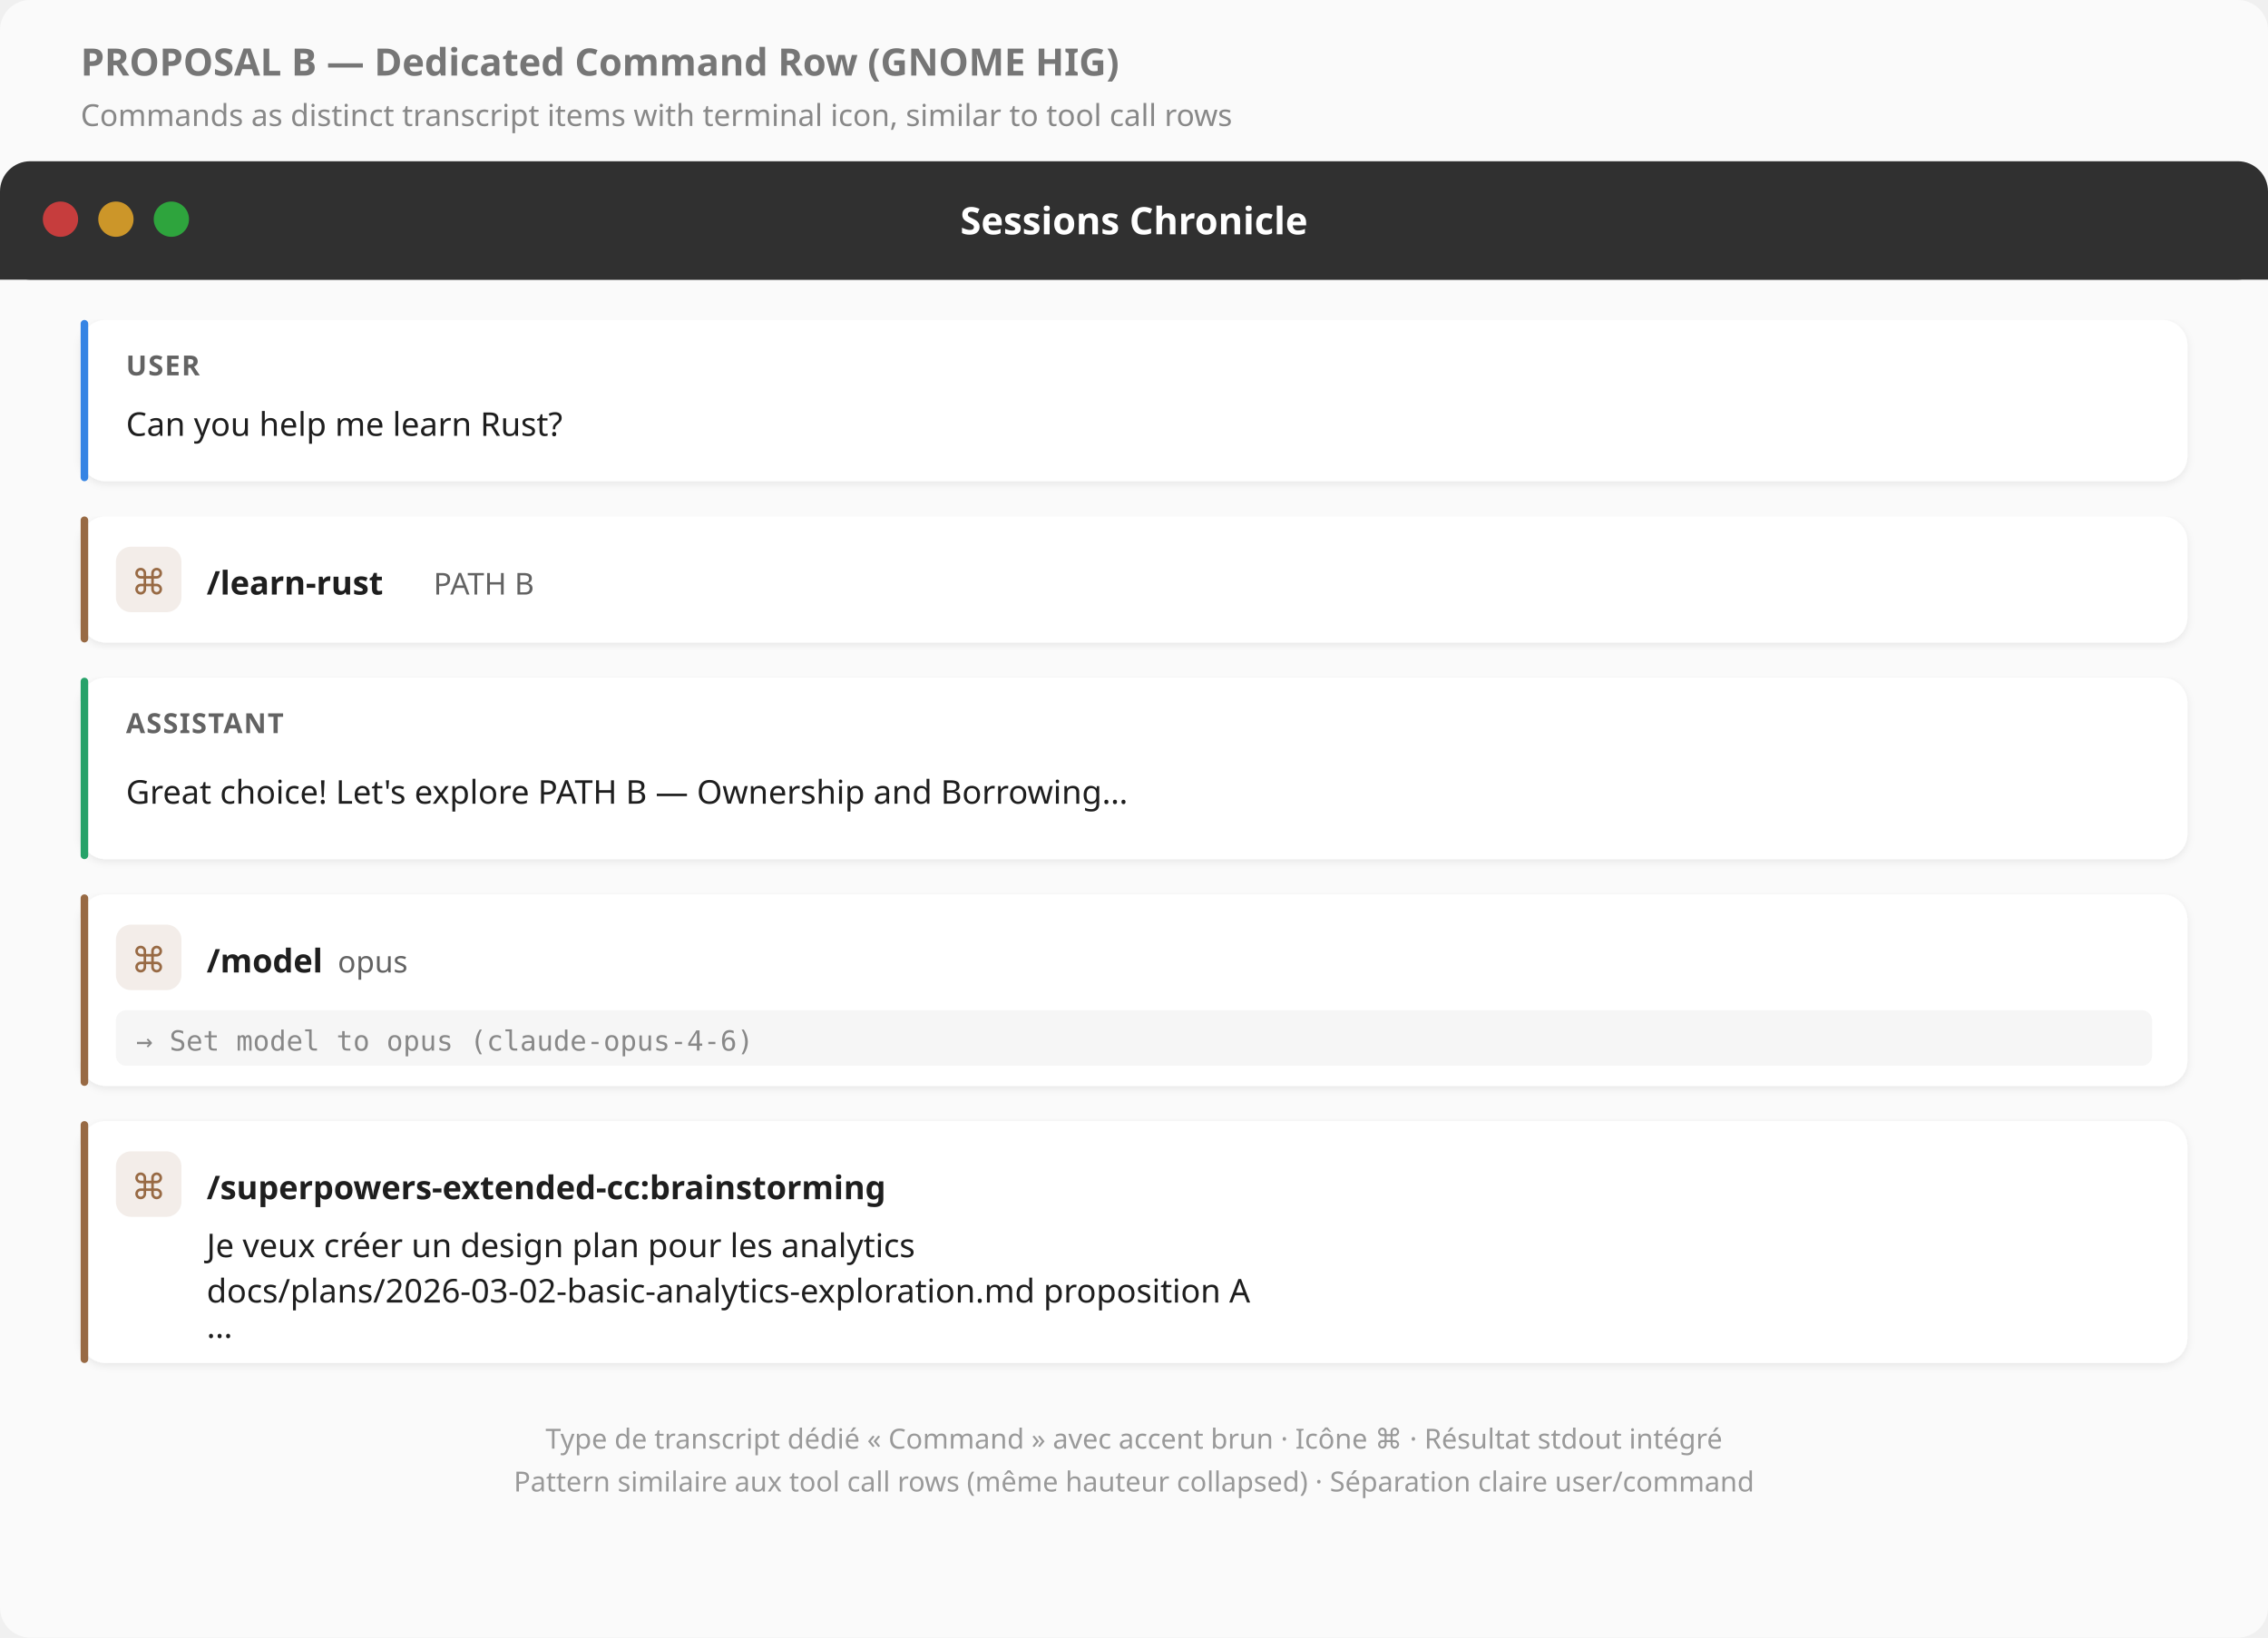
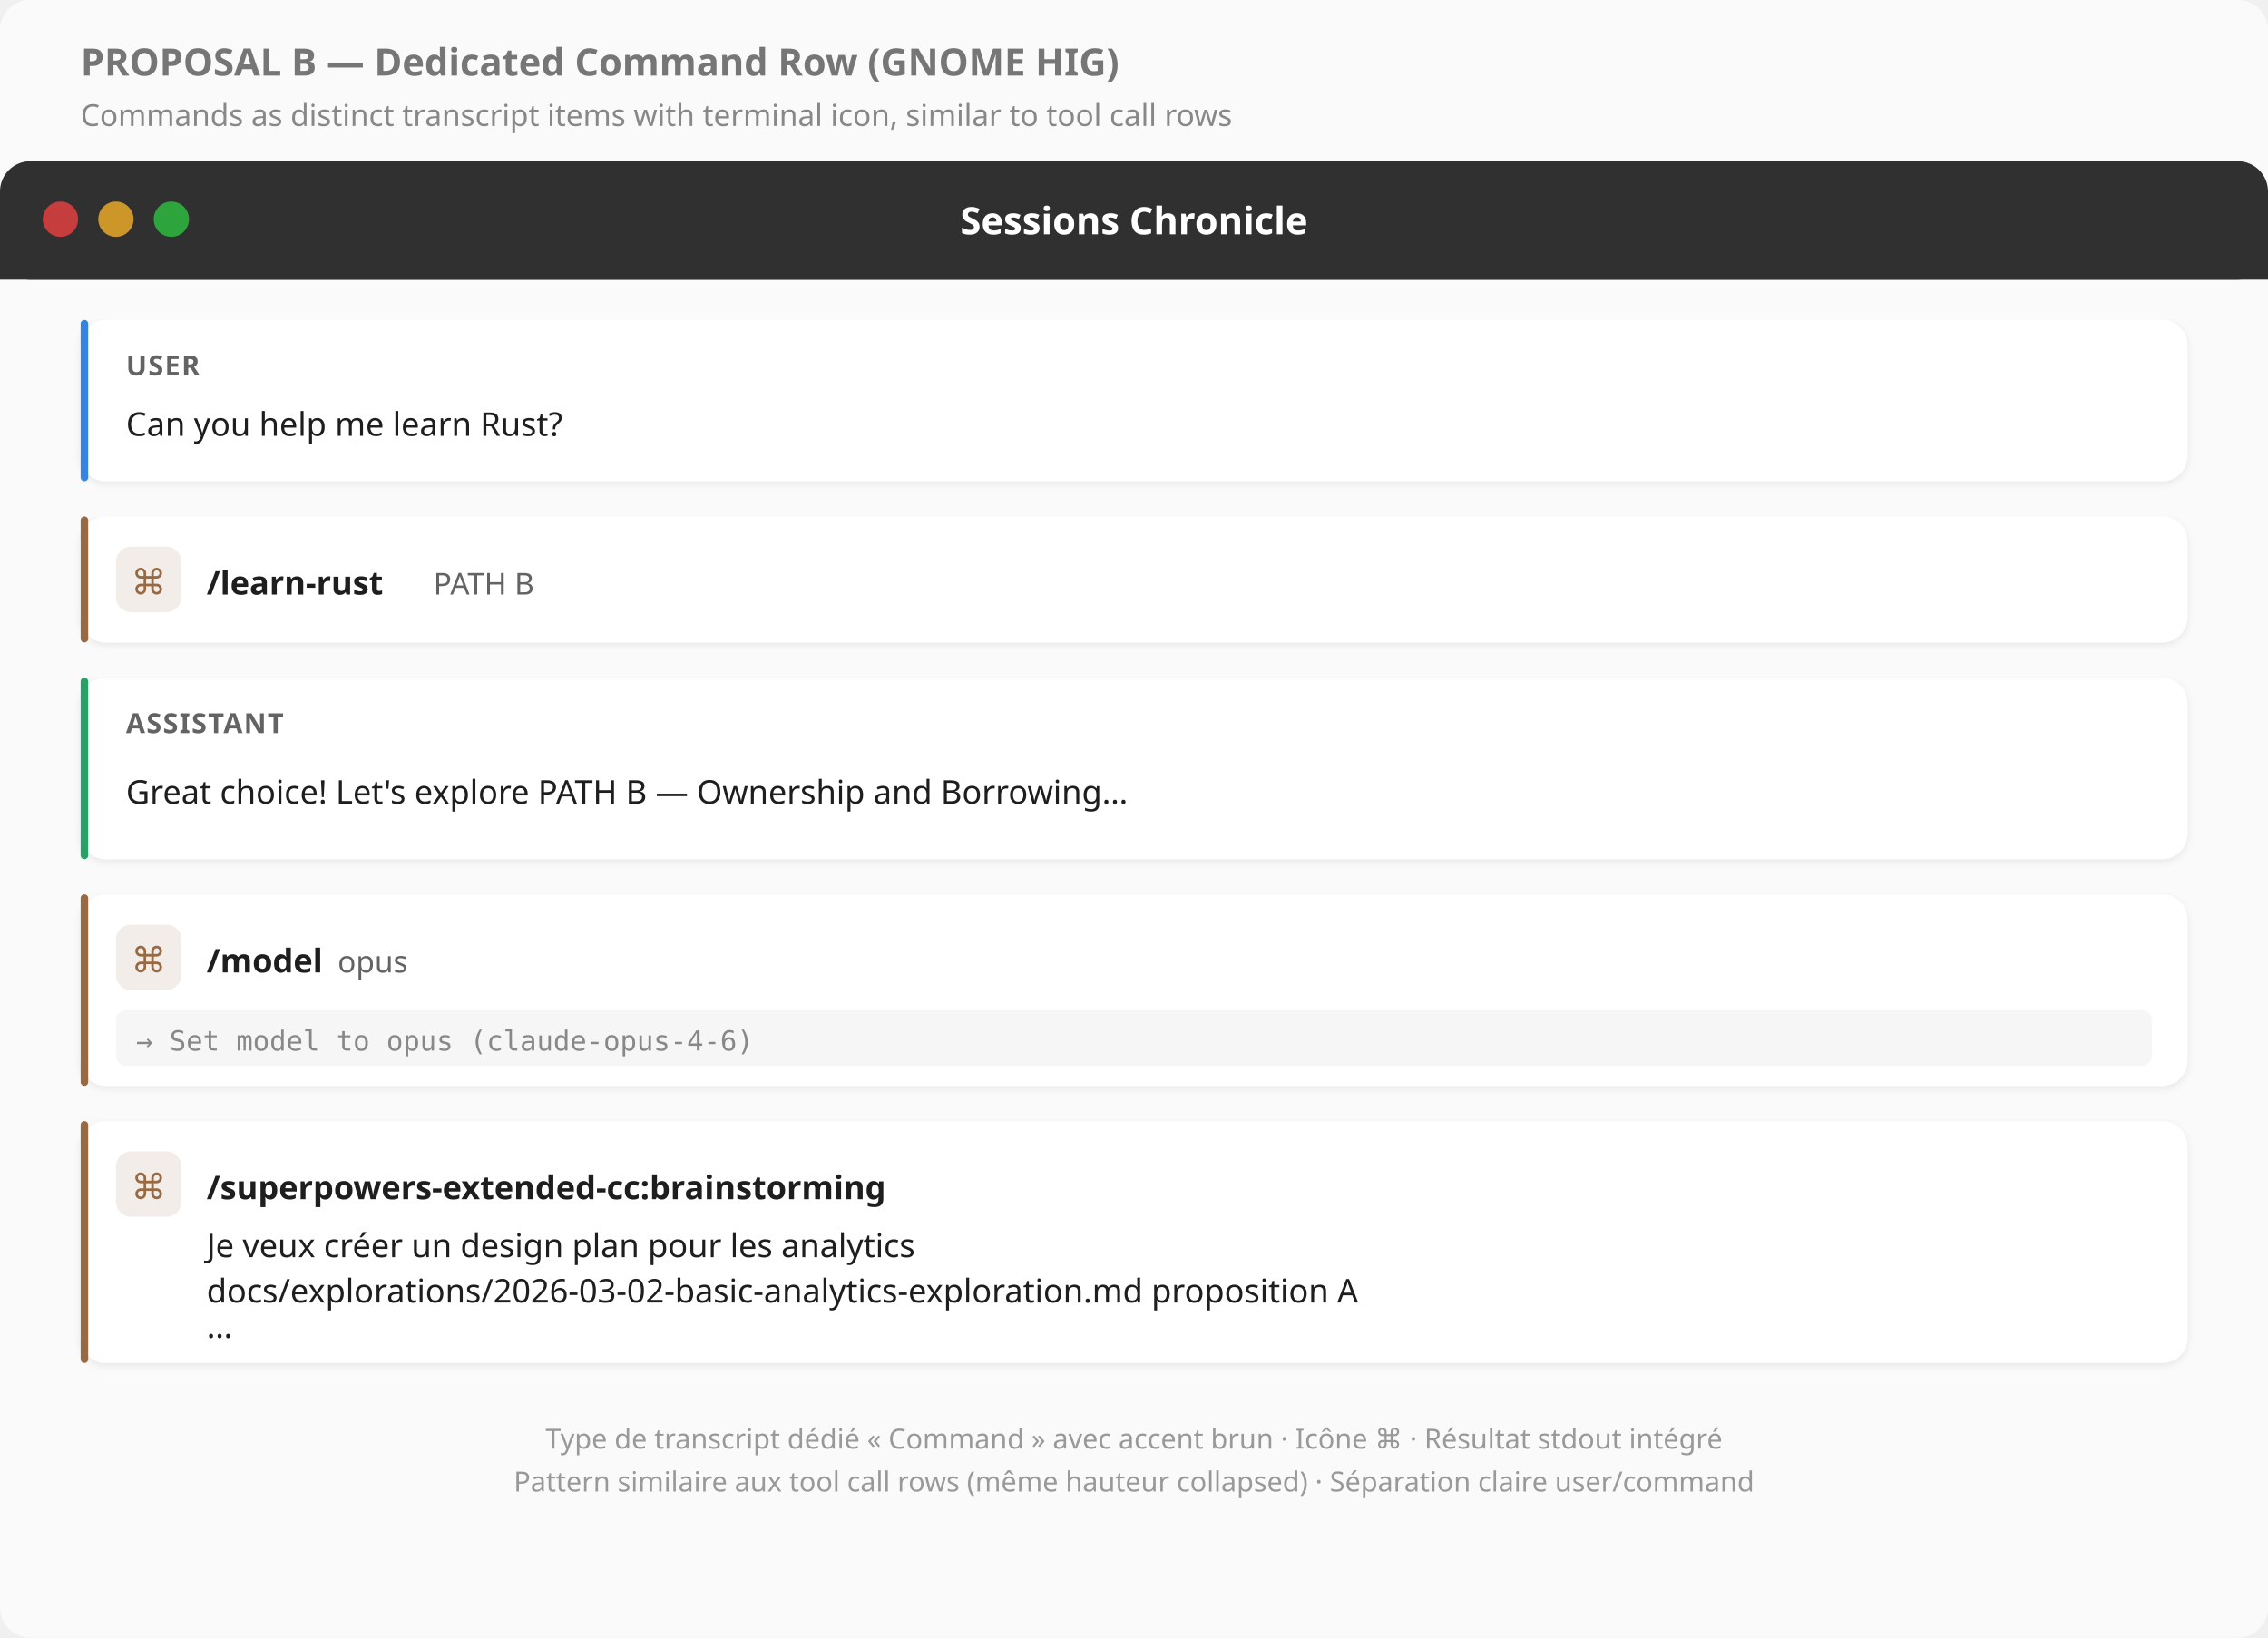
<svg xmlns="http://www.w3.org/2000/svg" width="900" height="650" viewBox="0 0 900 650">
  <defs>
    <style>
      text { font-family: Cantarell, sans-serif; }
      .mono { font-family: Source Code Pro, monospace; }
      .msg-text { font-size: 13px; fill: #1e1e1e; }
      .role-label { font-size: 11px; fill: #636363; font-weight: 700; letter-spacing: 0.5px; }
      .cmd-label { font-size: 13px; fill: #1e1e1e; font-weight: 700; }
      .cmd-detail { font-size: 12px; fill: #636363; }
    </style>
    <filter id="cardShadow" x="-2%" y="-2%" width="104%" height="108%">
      <feDropShadow dx="0" dy="1" stdDeviation="1.5" flood-color="#000000" flood-opacity="0.08" />
    </filter>
  </defs>
  <rect width="900" height="650" fill="#fafafa" rx="12" />
  <text x="32" y="30" font-size="15" font-weight="600" fill="#1e1e1e" opacity="0.6">PROPOSAL B — Dedicated Command Row (GNOME HIG)</text>
  <text x="32" y="50" font-size="12" fill="#888888">Commands as distinct transcript items with terminal icon, similar to tool call rows</text>
  <rect y="64" width="900" height="47" fill="#303030" rx="12" />
  <rect y="76" width="900" height="35" fill="#303030" />
  <circle cx="24" cy="87" r="7" fill="#e04040" opacity="0.85" />
  <circle cx="46" cy="87" r="7" fill="#e8a828" opacity="0.85" />
  <circle cx="68" cy="87" r="7" fill="#2eb840" opacity="0.85" />
  <text x="450" y="93" text-anchor="middle" font-size="15" font-weight="700" fill="#ffffff">Sessions Chronicle</text>
  <g transform="translate(32, 127)">
    <rect width="836" height="64" rx="10" fill="#ffffff" filter="url(#cardShadow)" />
    <rect width="3" height="64" rx="1.5" fill="#3584e4" />
    <text x="18" y="22" class="role-label" fill="#3584e4">USER</text>
    <text x="18" y="46" class="msg-text">Can you help me learn Rust?</text>
  </g>
  <g transform="translate(32, 205)">
    <rect width="836" height="50" rx="10" fill="#ffffff" filter="url(#cardShadow)" />
    <rect width="3" height="50" rx="1.5" fill="#986a44" />
    <rect x="14" y="12" width="26" height="26" rx="6" fill="#986a44" opacity="0.12" />
    <text x="27" y="31" text-anchor="middle" font-size="14" fill="#986a44">⌘</text>
    <text x="50" y="31" class="cmd-label">/learn-rust</text>
    <text x="140" y="31" class="cmd-detail">PATH B</text>
  </g>
  <g transform="translate(32, 269)">
    <rect width="836" height="72" rx="10" fill="#ffffff" filter="url(#cardShadow)" />
    <rect width="3" height="72" rx="1.5" fill="#26a269" />
    <text x="18" y="22" class="role-label" fill="#26a269">ASSISTANT</text>
    <text x="18" y="50" class="msg-text">Great choice! Let's explore PATH B — Ownership and Borrowing…</text>
  </g>
  <g transform="translate(32, 355)">
    <rect width="836" height="76" rx="10" fill="#ffffff" filter="url(#cardShadow)" />
    <rect width="3" height="76" rx="1.5" fill="#986a44" />
    <rect x="14" y="12" width="26" height="26" rx="6" fill="#986a44" opacity="0.12" />
    <text x="27" y="31" text-anchor="middle" font-size="14" fill="#986a44">⌘</text>
    <text x="50" y="31" class="cmd-label">/model</text>
    <text x="102" y="31" class="cmd-detail">opus</text>
    <rect x="14" y="46" width="808" height="22" rx="4" fill="#f6f6f6" />
    <text x="22" y="62" class="mono" font-size="11" fill="#888888">→ Set model to opus (claude-opus-4-6)</text>
  </g>
  <g transform="translate(32, 445)">
    <rect width="836" height="96" rx="10" fill="#ffffff" filter="url(#cardShadow)" />
    <rect width="3" height="96" rx="1.5" fill="#986a44" />
    <rect x="14" y="12" width="26" height="26" rx="6" fill="#986a44" opacity="0.12" />
    <text x="27" y="31" text-anchor="middle" font-size="14" fill="#986a44">⌘</text>
    <text x="50" y="31" class="cmd-label">/superpowers-extended-cc:brainstorming</text>
    <text x="50" y="54" class="msg-text" font-size="12" fill="#636363">Je veux créer un design plan pour les analytics</text>
-     <text x="50" y="72" class="msg-text" font-size="12" fill="#636363">docs/plans/2026-03-02-basic-analytics-exploration.md proposition A</text>
+     <text x="50" y="72" class="msg-text" font-size="12" fill="#636363">docs/explorations/2026-03-02-basic-analytics-exploration.md proposition A</text>
    <text x="50" y="86" class="msg-text" font-size="12" fill="#999999">…</text>
  </g>
  <text x="450" y="575" text-anchor="middle" font-size="11" fill="#999999">Type de transcript dédié « Command » avec accent brun · Icône ⌘ · Résultat stdout intégré</text>
  <text x="450" y="592" text-anchor="middle" font-size="11" fill="#999999">Pattern similaire aux tool call rows (même hauteur collapsed) · Séparation claire user/command</text>
</svg>
